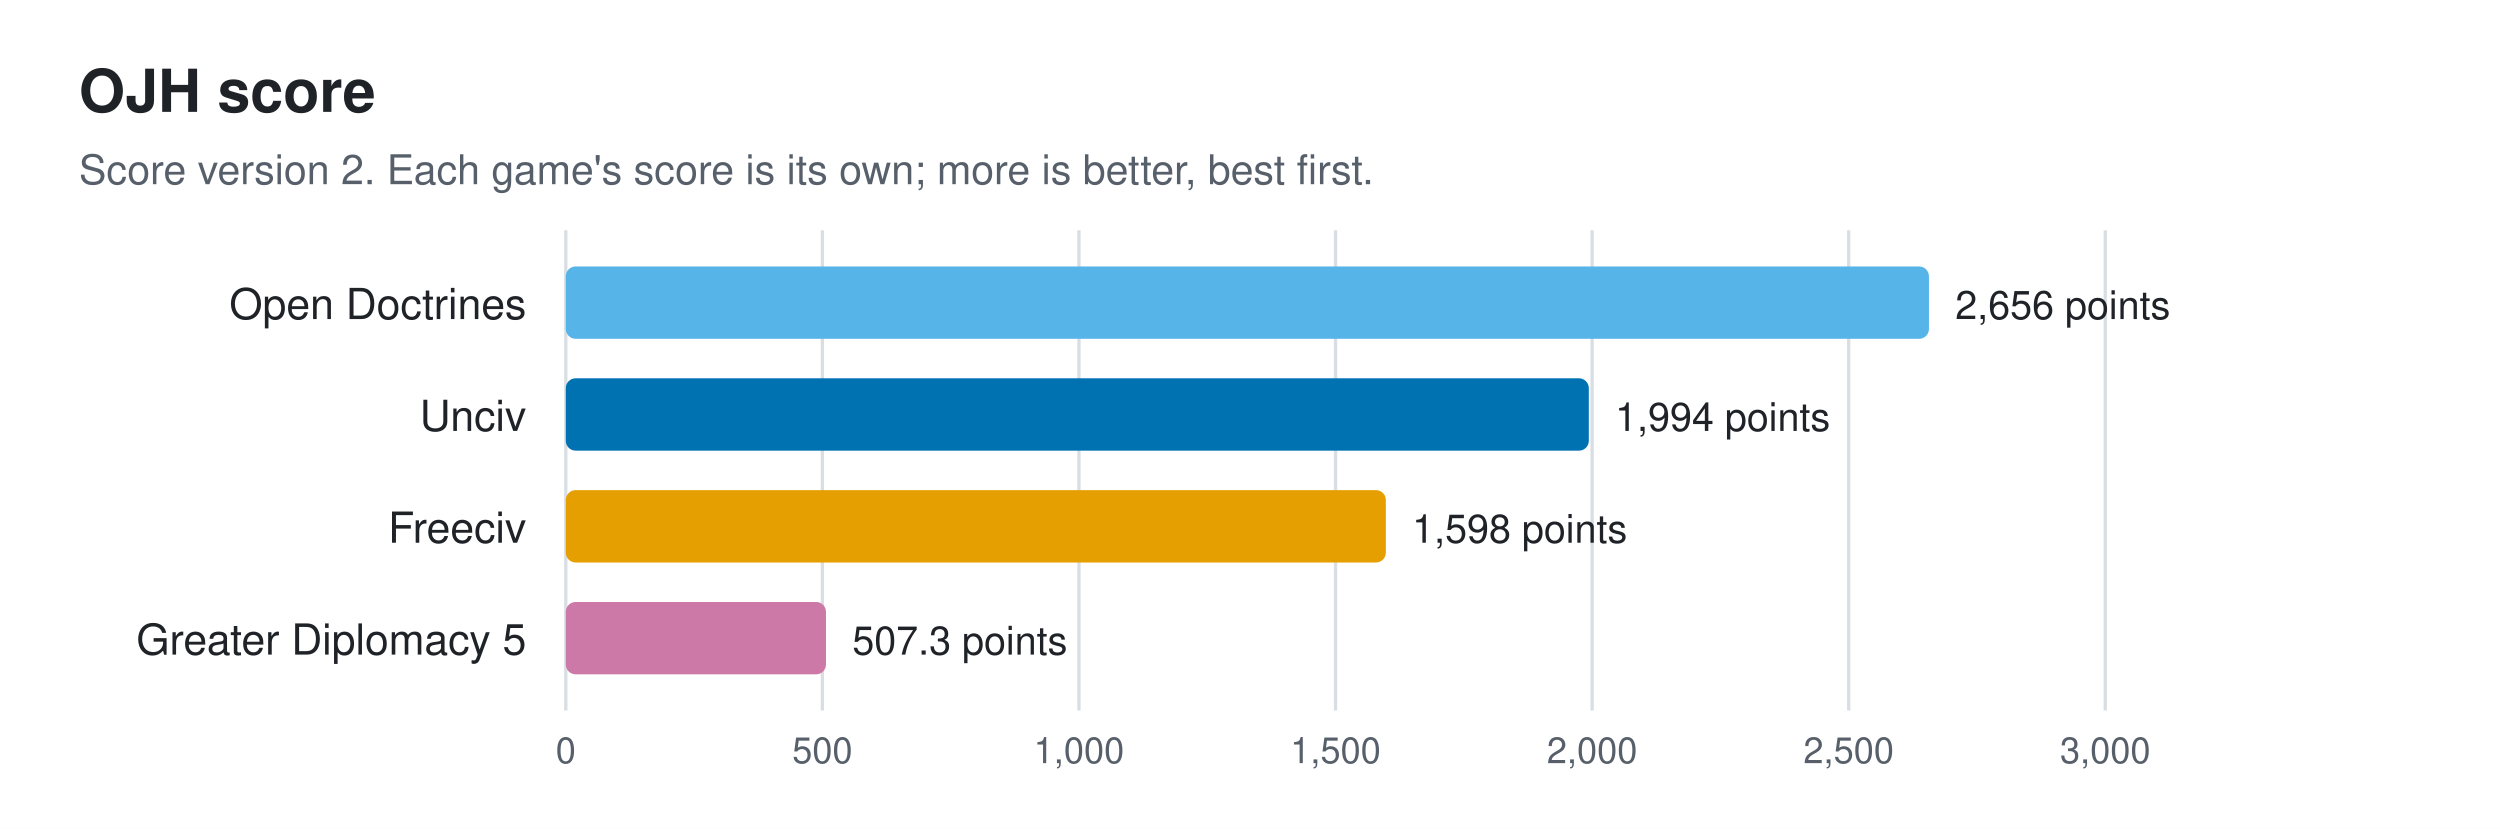
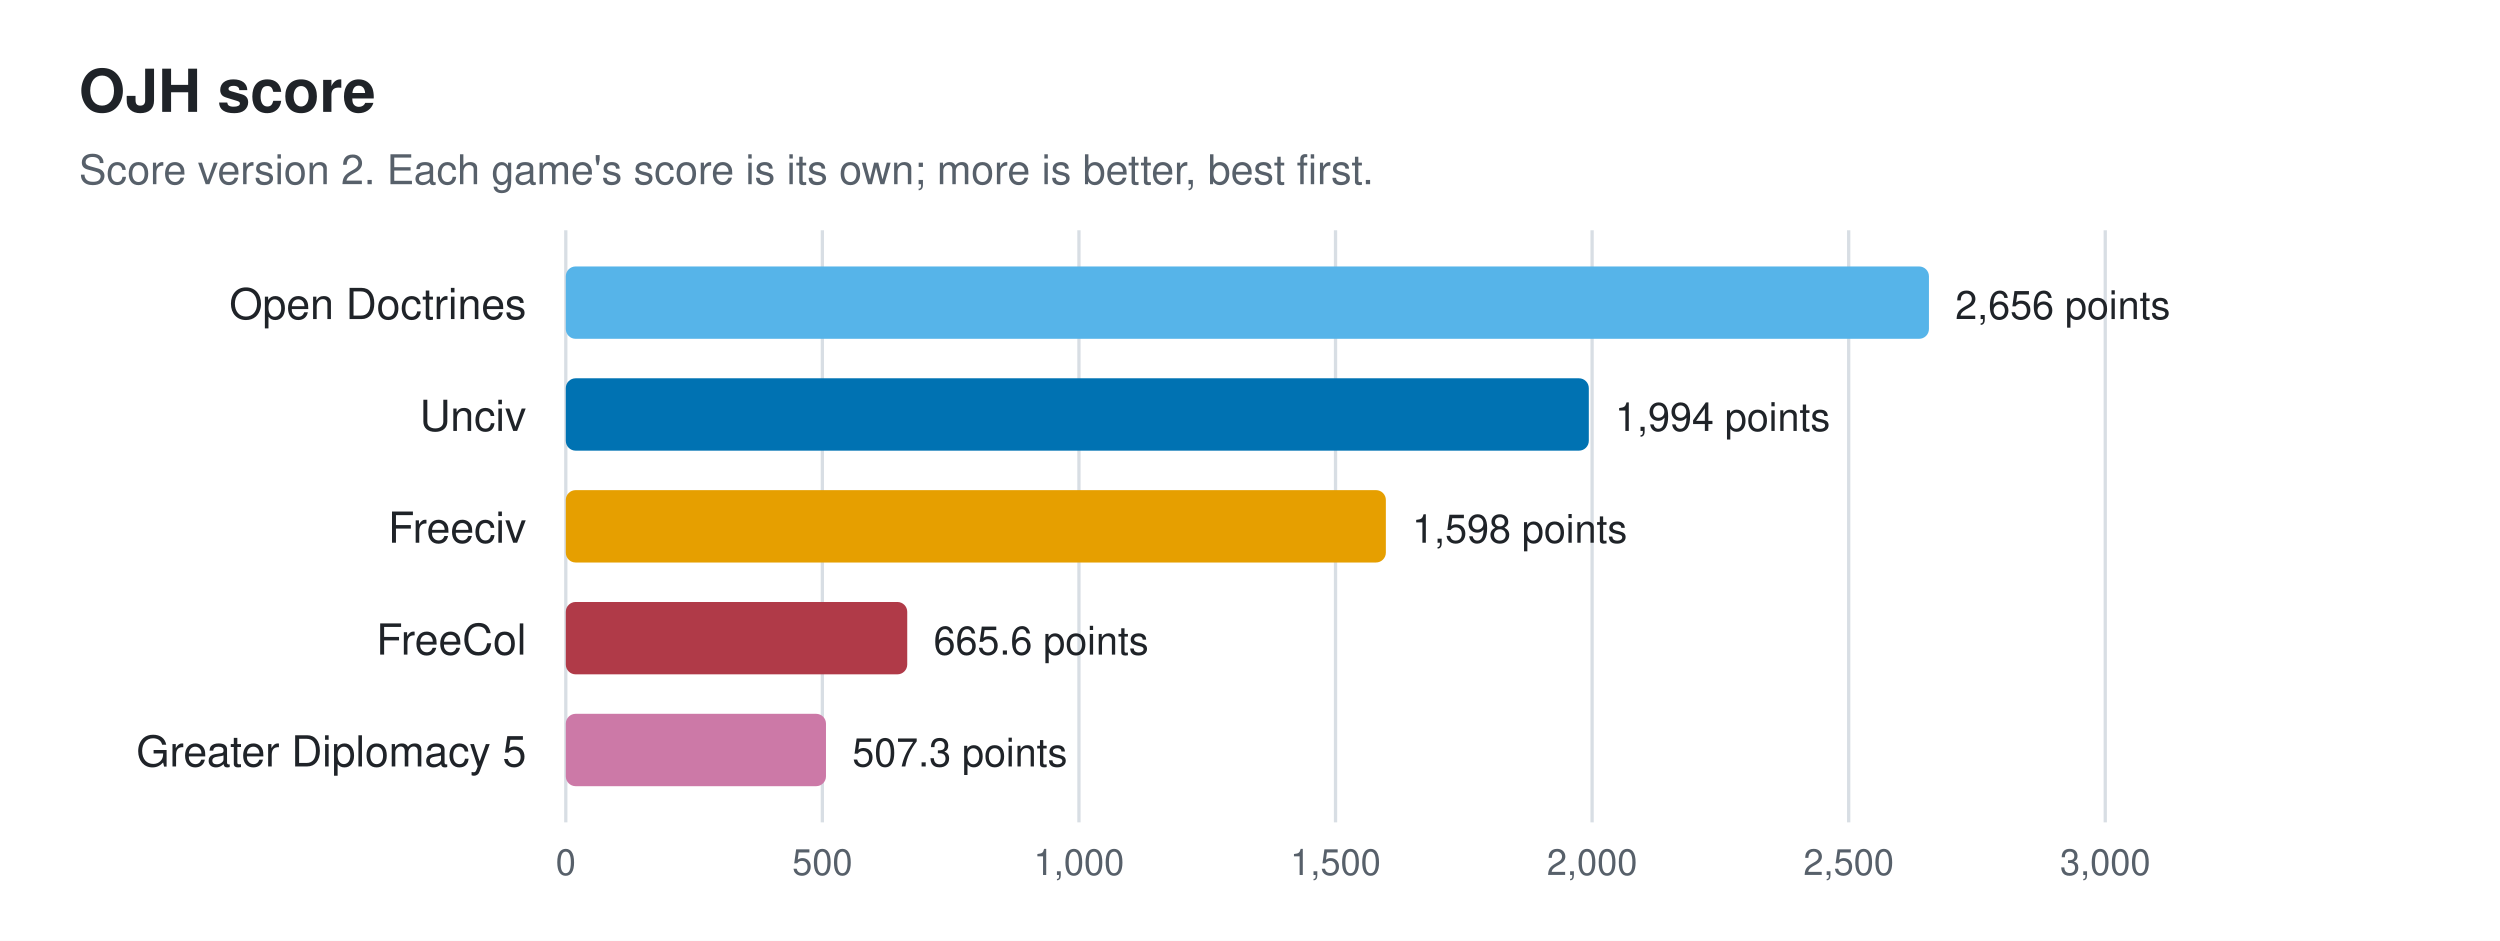
- <svg xmlns="http://www.w3.org/2000/svg" viewBox="0 0 760 252" width="760" height="252" role="img" aria-label="OJH score">
-   <rect width="760" height="252" fill="#FFFFFF" />
+ <svg xmlns="http://www.w3.org/2000/svg" viewBox="0 0 760 286" width="760" height="286" role="img" aria-label="OJH score">
+   <rect width="760" height="286" fill="#FFFFFF" />
  <text x="24" y="34" font-family="Helvetica Neue,Helvetica,Arial,DejaVu Sans,sans-serif" font-size="18" font-weight="600" fill="#1F2328">OJH score</text>
  <text x="24" y="56" font-family="Helvetica Neue,Helvetica,Arial,DejaVu Sans,sans-serif" font-size="12.5" fill="#57606A">Score version 2. Each game's score is its own; more is better, best first.</text>
-   <line x1="172.0" y1="70" x2="172.0" y2="216" stroke="#D8DEE4" stroke-width="1" />
-   <text x="172.0" y="232" font-family="Helvetica Neue,Helvetica,Arial,DejaVu Sans,sans-serif" font-size="11" fill="#57606A" text-anchor="middle">0</text>
-   <line x1="250.0" y1="70" x2="250.0" y2="216" stroke="#D8DEE4" stroke-width="1" />
-   <text x="250.0" y="232" font-family="Helvetica Neue,Helvetica,Arial,DejaVu Sans,sans-serif" font-size="11" fill="#57606A" text-anchor="middle">500</text>
-   <line x1="328.0" y1="70" x2="328.0" y2="216" stroke="#D8DEE4" stroke-width="1" />
-   <text x="328.0" y="232" font-family="Helvetica Neue,Helvetica,Arial,DejaVu Sans,sans-serif" font-size="11" fill="#57606A" text-anchor="middle">1,000</text>
-   <line x1="406.0" y1="70" x2="406.0" y2="216" stroke="#D8DEE4" stroke-width="1" />
-   <text x="406.0" y="232" font-family="Helvetica Neue,Helvetica,Arial,DejaVu Sans,sans-serif" font-size="11" fill="#57606A" text-anchor="middle">1,500</text>
-   <line x1="484.0" y1="70" x2="484.0" y2="216" stroke="#D8DEE4" stroke-width="1" />
-   <text x="484.0" y="232" font-family="Helvetica Neue,Helvetica,Arial,DejaVu Sans,sans-serif" font-size="11" fill="#57606A" text-anchor="middle">2,000</text>
-   <line x1="562.0" y1="70" x2="562.0" y2="216" stroke="#D8DEE4" stroke-width="1" />
-   <text x="562.0" y="232" font-family="Helvetica Neue,Helvetica,Arial,DejaVu Sans,sans-serif" font-size="11" fill="#57606A" text-anchor="middle">2,500</text>
-   <line x1="640.0" y1="70" x2="640.0" y2="216" stroke="#D8DEE4" stroke-width="1" />
-   <text x="640.0" y="232" font-family="Helvetica Neue,Helvetica,Arial,DejaVu Sans,sans-serif" font-size="11" fill="#57606A" text-anchor="middle">3,000</text>
+   <line x1="172.0" y1="70" x2="172.0" y2="250" stroke="#D8DEE4" stroke-width="1" />
+   <text x="172.0" y="266" font-family="Helvetica Neue,Helvetica,Arial,DejaVu Sans,sans-serif" font-size="11" fill="#57606A" text-anchor="middle">0</text>
+   <line x1="250.0" y1="70" x2="250.0" y2="250" stroke="#D8DEE4" stroke-width="1" />
+   <text x="250.0" y="266" font-family="Helvetica Neue,Helvetica,Arial,DejaVu Sans,sans-serif" font-size="11" fill="#57606A" text-anchor="middle">500</text>
+   <line x1="328.0" y1="70" x2="328.0" y2="250" stroke="#D8DEE4" stroke-width="1" />
+   <text x="328.0" y="266" font-family="Helvetica Neue,Helvetica,Arial,DejaVu Sans,sans-serif" font-size="11" fill="#57606A" text-anchor="middle">1,000</text>
+   <line x1="406.0" y1="70" x2="406.0" y2="250" stroke="#D8DEE4" stroke-width="1" />
+   <text x="406.0" y="266" font-family="Helvetica Neue,Helvetica,Arial,DejaVu Sans,sans-serif" font-size="11" fill="#57606A" text-anchor="middle">1,500</text>
+   <line x1="484.0" y1="70" x2="484.0" y2="250" stroke="#D8DEE4" stroke-width="1" />
+   <text x="484.0" y="266" font-family="Helvetica Neue,Helvetica,Arial,DejaVu Sans,sans-serif" font-size="11" fill="#57606A" text-anchor="middle">2,000</text>
+   <line x1="562.0" y1="70" x2="562.0" y2="250" stroke="#D8DEE4" stroke-width="1" />
+   <text x="562.0" y="266" font-family="Helvetica Neue,Helvetica,Arial,DejaVu Sans,sans-serif" font-size="11" fill="#57606A" text-anchor="middle">2,500</text>
+   <line x1="640.0" y1="70" x2="640.0" y2="250" stroke="#D8DEE4" stroke-width="1" />
+   <text x="640.0" y="266" font-family="Helvetica Neue,Helvetica,Arial,DejaVu Sans,sans-serif" font-size="11" fill="#57606A" text-anchor="middle">3,000</text>
  <text x="160" y="97" font-family="Helvetica Neue,Helvetica,Arial,DejaVu Sans,sans-serif" font-size="13" fill="#1F2328" text-anchor="end">Open Doctrines</text>
  <rect x="172" y="81" width="414.4" height="22" rx="3" fill="#56B4E9" />
  <text x="594.4" y="97" font-family="Helvetica Neue,Helvetica,Arial,DejaVu Sans,sans-serif" font-size="12" fill="#1F2328">2,656 points</text>
  <text x="160" y="131" font-family="Helvetica Neue,Helvetica,Arial,DejaVu Sans,sans-serif" font-size="13" fill="#1F2328" text-anchor="end">Unciv</text>
  <rect x="172" y="115" width="311.0" height="22" rx="3" fill="#0072B2" />
  <text x="491.0" y="131" font-family="Helvetica Neue,Helvetica,Arial,DejaVu Sans,sans-serif" font-size="12" fill="#1F2328">1,994 points</text>
  <text x="160" y="165" font-family="Helvetica Neue,Helvetica,Arial,DejaVu Sans,sans-serif" font-size="13" fill="#1F2328" text-anchor="end">Freeciv</text>
  <rect x="172" y="149" width="249.3" height="22" rx="3" fill="#E69F00" />
  <text x="429.3" y="165" font-family="Helvetica Neue,Helvetica,Arial,DejaVu Sans,sans-serif" font-size="12" fill="#1F2328">1,598 points</text>
-   <text x="160" y="199" font-family="Helvetica Neue,Helvetica,Arial,DejaVu Sans,sans-serif" font-size="13" fill="#1F2328" text-anchor="end">Greater Diplomacy 5</text>
-   <rect x="172" y="183" width="79.1" height="22" rx="3" fill="#CC79A7" />
-   <text x="259.1" y="199" font-family="Helvetica Neue,Helvetica,Arial,DejaVu Sans,sans-serif" font-size="12" fill="#1F2328">507.3 points</text>
+   <text x="160" y="199" font-family="Helvetica Neue,Helvetica,Arial,DejaVu Sans,sans-serif" font-size="13" fill="#1F2328" text-anchor="end">FreeCol</text>
+   <rect x="172" y="183" width="103.8" height="22" rx="3" fill="#B03A48" />
+   <text x="283.8" y="199" font-family="Helvetica Neue,Helvetica,Arial,DejaVu Sans,sans-serif" font-size="12" fill="#1F2328">665.6 points</text>
+   <text x="160" y="233" font-family="Helvetica Neue,Helvetica,Arial,DejaVu Sans,sans-serif" font-size="13" fill="#1F2328" text-anchor="end">Greater Diplomacy 5</text>
+   <rect x="172" y="217" width="79.1" height="22" rx="3" fill="#CC79A7" />
+   <text x="259.1" y="233" font-family="Helvetica Neue,Helvetica,Arial,DejaVu Sans,sans-serif" font-size="12" fill="#1F2328">507.3 points</text>
</svg>
